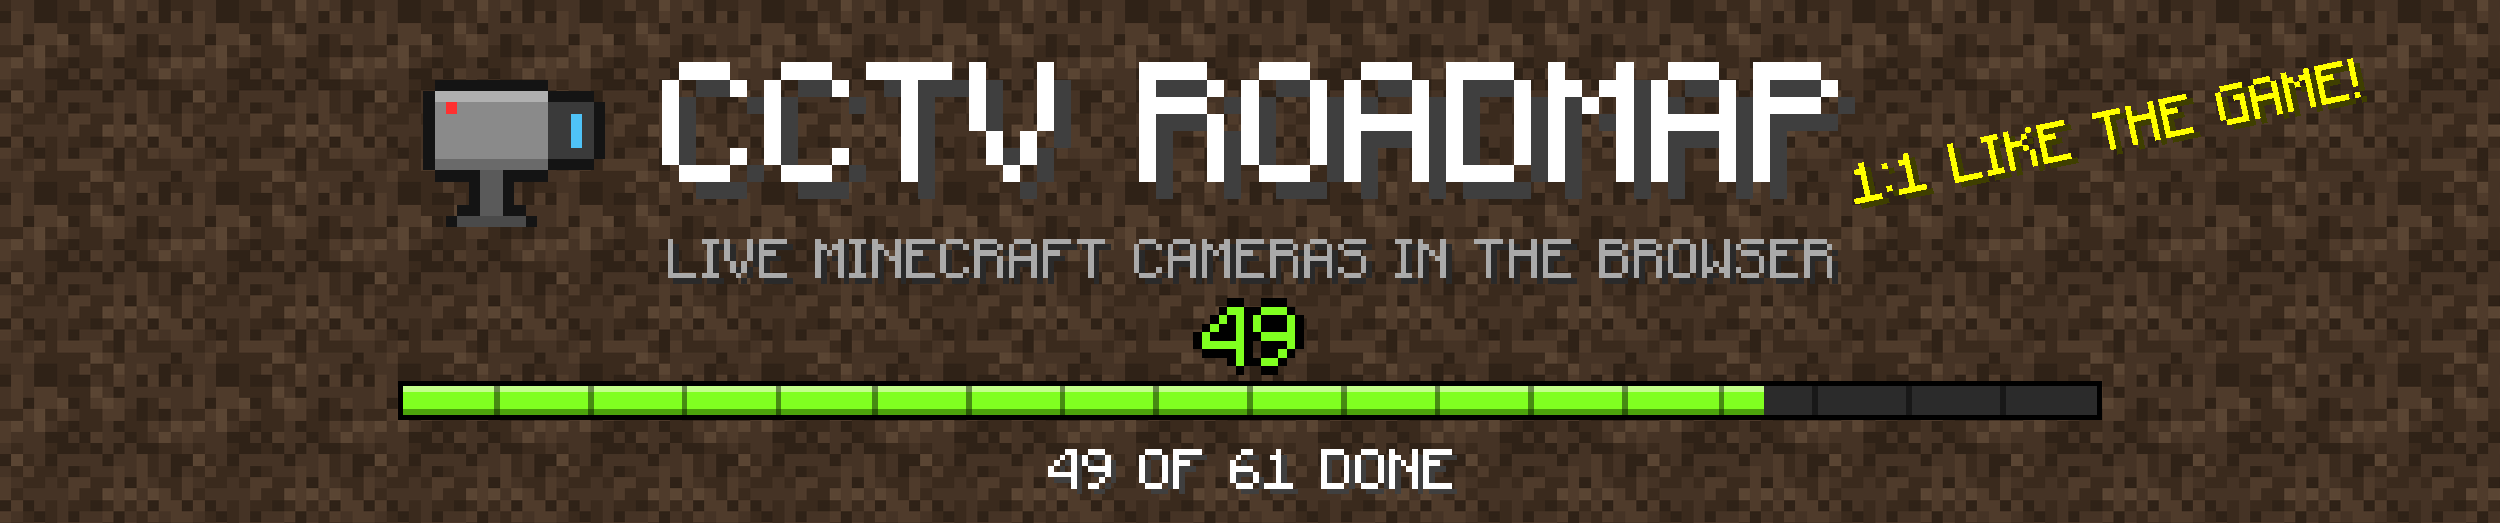
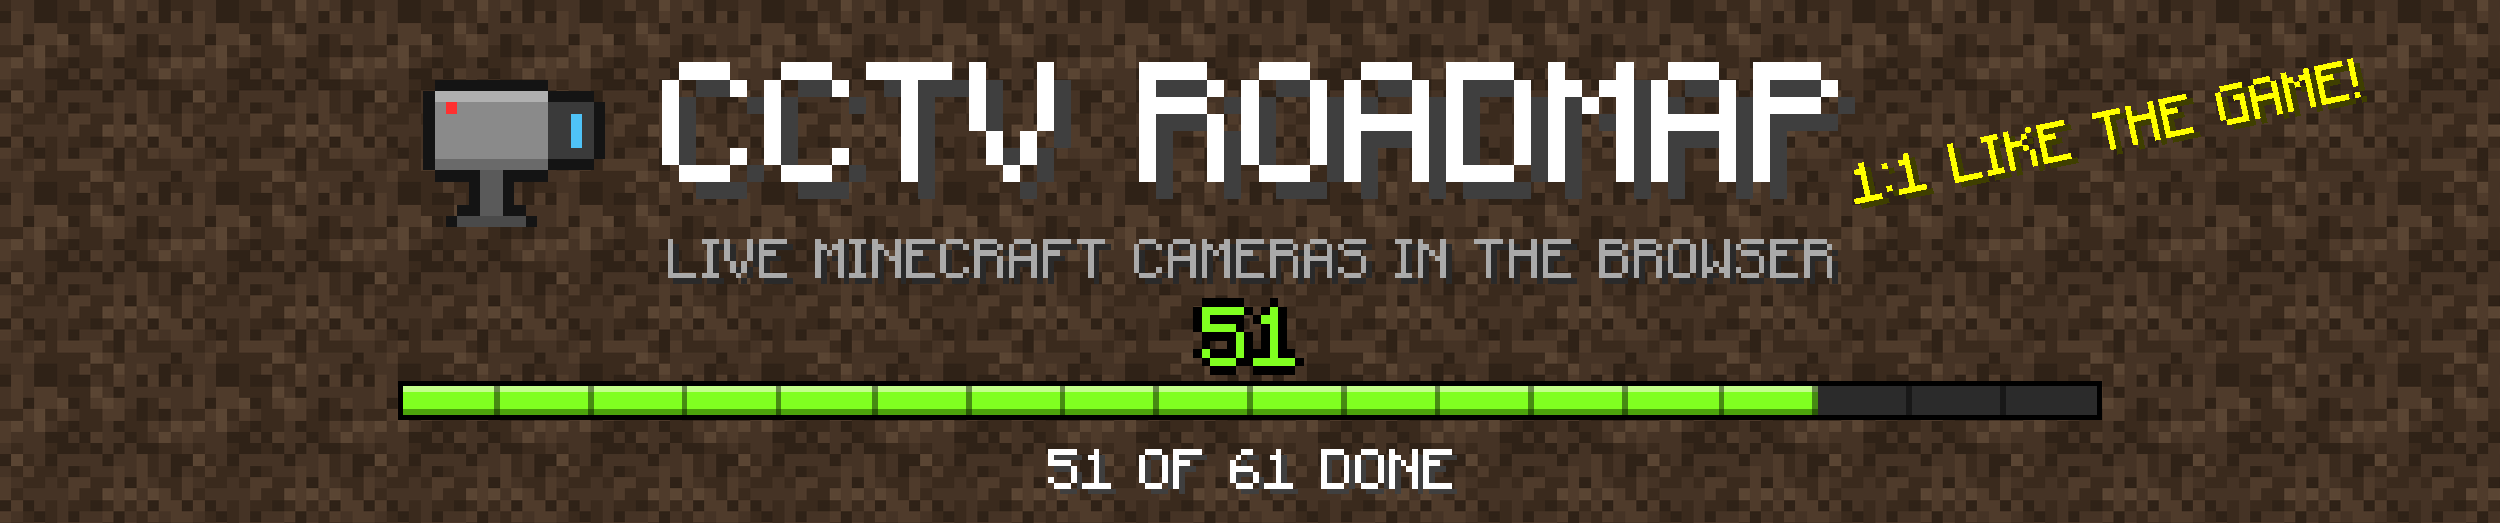
<svg xmlns="http://www.w3.org/2000/svg" width="880" height="184" viewBox="0 0 880 184" shape-rendering="crispEdges" role="img">
  <defs>
    <pattern id="dirt" width="64" height="64" patternUnits="userSpaceOnUse">
      <path fill="#3a2a1d" d="M0 0h4v4h-4zM20 0h8v4h-8zM32 0h8v4h-8zM60 0h4v4h-4zM20 4h4v4h-4zM36 4h4v4h-4zM20 8h12v4h-12zM28 12h4v4h-4zM52 12h4v4h-4zM0 16h8v4h-8zM16 16h4v4h-4zM28 16h8v4h-8zM44 16h4v4h-4zM52 16h4v4h-4zM20 20h4v4h-4zM28 20h8v4h-8zM44 20h8v4h-8zM48 24h4v4h-4zM4 28h4v4h-4zM16 28h4v4h-4zM28 28h4v4h-4zM56 28h8v4h-8zM8 32h4v4h-4zM52 32h4v4h-4zM4 36h4v4h-4zM12 36h8v4h-8zM28 36h4v4h-4zM52 36h4v4h-4zM8 40h8v4h-8zM20 40h4v4h-4zM32 40h8v4h-8zM56 40h8v4h-8zM4 44h4v4h-4zM28 44h8v4h-8zM60 44h4v4h-4zM16 48h4v4h-4zM24 48h8v4h-8zM36 48h4v4h-4zM44 48h4v4h-4zM8 52h4v4h-4zM16 52h4v4h-4zM48 52h4v4h-4zM4 56h4v4h-4zM16 56h4v4h-4zM36 56h4v4h-4zM48 56h12v4h-12zM12 60h20v4h-20zM40 60h4v4h-4z" />
      <path fill="#453325" d="M4 0h8v4h-8zM44 0h4v4h-4zM52 0h4v4h-4zM8 4h4v4h-4zM32 4h4v4h-4zM44 4h4v4h-4zM0 8h4v4h-4zM8 8h4v4h-4zM36 8h4v4h-4zM44 8h20v4h-20zM0 12h4v4h-4zM44 12h4v4h-4zM60 12h4v4h-4zM24 16h4v4h-4zM60 16h4v4h-4zM8 20h4v4h-4zM16 20h4v4h-4zM36 20h4v4h-4zM56 20h4v4h-4zM4 24h12v4h-12zM24 24h4v4h-4zM36 24h8v4h-8zM52 24h4v4h-4zM60 24h4v4h-4zM0 28h4v4h-4zM8 28h8v4h-8zM36 28h4v4h-4zM44 28h4v4h-4zM12 32h4v4h-4zM20 32h16v4h-16zM40 32h8v4h-8zM56 32h4v4h-4zM0 36h4v4h-4zM20 36h4v4h-4zM32 36h8v4h-8zM44 36h4v4h-4zM56 36h4v4h-4zM4 40h4v4h-4zM16 40h4v4h-4zM52 40h4v4h-4zM8 44h16v4h-16zM48 44h4v4h-4zM12 48h4v4h-4zM20 48h4v4h-4zM4 52h4v4h-4zM20 52h4v4h-4zM28 52h8v4h-8zM44 52h4v4h-4zM56 52h4v4h-4zM0 56h4v4h-4zM8 56h4v4h-4zM60 56h4v4h-4zM0 60h8v4h-8zM44 60h16v4h-16z" />
      <path fill="#2f2217" d="M12 0h8v4h-8zM56 0h4v4h-4zM0 4h4v4h-4zM12 4h8v4h-8zM24 4h8v4h-8zM48 4h4v4h-4zM56 4h4v4h-4zM40 8h4v4h-4zM8 12h4v4h-4zM24 12h4v4h-4zM48 12h4v4h-4zM48 16h4v4h-4zM56 16h4v4h-4zM24 20h4v4h-4zM40 20h4v4h-4zM16 24h8v4h-8zM28 24h4v4h-4zM44 24h4v4h-4zM20 28h8v4h-8zM32 28h4v4h-4zM40 28h4v4h-4zM48 28h8v4h-8zM0 32h4v4h-4zM16 32h4v4h-4zM36 32h4v4h-4zM60 32h4v4h-4zM24 36h4v4h-4zM60 36h4v4h-4zM44 40h4v4h-4zM0 48h4v4h-4zM8 48h4v4h-4zM32 48h4v4h-4zM52 48h4v4h-4zM12 52h4v4h-4zM24 52h4v4h-4zM40 52h4v4h-4zM40 56h4v4h-4zM60 60h4v4h-4z" />
      <path fill="#4f3b2b" d="M28 0h4v4h-4zM48 0h4v4h-4zM4 4h4v4h-4zM40 4h4v4h-4zM52 4h4v4h-4zM60 4h4v4h-4zM4 8h4v4h-4zM12 8h8v4h-8zM4 12h4v4h-4zM12 12h8v4h-8zM32 12h4v4h-4zM40 12h4v4h-4zM56 12h4v4h-4zM8 16h4v4h-4zM20 16h4v4h-4zM36 16h8v4h-8zM0 20h4v4h-4zM52 20h4v4h-4zM0 24h4v4h-4zM32 24h4v4h-4zM48 32h4v4h-4zM8 36h4v4h-4zM40 36h4v4h-4zM48 36h4v4h-4zM0 40h4v4h-4zM24 40h8v4h-8zM40 40h4v4h-4zM48 40h4v4h-4zM0 44h4v4h-4zM24 44h4v4h-4zM40 44h4v4h-4zM56 44h4v4h-4zM4 48h4v4h-4zM40 48h4v4h-4zM48 48h4v4h-4zM56 48h8v4h-8zM0 52h4v4h-4zM36 52h4v4h-4zM52 52h4v4h-4zM60 52h4v4h-4zM12 56h4v4h-4zM20 56h16v4h-16zM44 56h4v4h-4zM8 60h4v4h-4zM36 60h4v4h-4z" />
      <path fill="#5a4533" d="M40 0h4v4h-4zM32 8h4v4h-4zM20 12h4v4h-4zM36 12h4v4h-4zM12 16h4v4h-4zM4 20h4v4h-4zM12 20h4v4h-4zM60 20h4v4h-4zM56 24h4v4h-4zM4 32h4v4h-4zM36 44h4v4h-4zM44 44h4v4h-4zM52 44h4v4h-4zM32 60h4v4h-4z" />
    </pattern>
  </defs>
  <rect x="0" y="0" width="880" height="184" fill="url(#dirt)" />
  <path fill="#3f3f3f" d="M245 28h18v6h-18zM239 34h6v6h-6zM263 34h6v6h-6zM239 40h6v6h-6zM239 46h6v6h-6zM239 52h6v6h-6zM239 58h6v6h-6zM263 58h6v6h-6zM245 64h18v6h-18zM281 28h18v6h-18zM275 34h6v6h-6zM299 34h6v6h-6zM275 40h6v6h-6zM275 46h6v6h-6zM275 52h6v6h-6zM275 58h6v6h-6zM299 58h6v6h-6zM281 64h18v6h-18zM311 28h30v6h-30zM323 34h6v6h-6zM323 40h6v6h-6zM323 46h6v6h-6zM323 52h6v6h-6zM323 58h6v6h-6zM323 64h6v6h-6zM347 28h6v6h-6zM371 28h6v6h-6zM347 34h6v6h-6zM371 34h6v6h-6zM347 40h6v6h-6zM371 40h6v6h-6zM347 46h6v6h-6zM371 46h6v6h-6zM353 52h6v6h-6zM365 52h6v6h-6zM353 58h6v6h-6zM365 58h6v6h-6zM359 64h6v6h-6zM407 28h24v6h-24zM407 34h6v6h-6zM431 34h6v6h-6zM407 40h24v6h-24zM407 46h6v6h-6zM431 46h6v6h-6zM407 52h6v6h-6zM431 52h6v6h-6zM407 58h6v6h-6zM431 58h6v6h-6zM407 64h6v6h-6zM431 64h6v6h-6zM449 28h18v6h-18zM443 34h6v6h-6zM467 34h6v6h-6zM443 40h6v6h-6zM467 40h6v6h-6zM443 46h6v6h-6zM467 46h6v6h-6zM443 52h6v6h-6zM467 52h6v6h-6zM443 58h6v6h-6zM467 58h6v6h-6zM449 64h18v6h-18zM485 28h18v6h-18zM479 34h6v6h-6zM503 34h6v6h-6zM479 40h6v6h-6zM503 40h6v6h-6zM479 46h30v6h-30zM479 52h6v6h-6zM503 52h6v6h-6zM479 58h6v6h-6zM503 58h6v6h-6zM479 64h6v6h-6zM503 64h6v6h-6zM515 28h24v6h-24zM515 34h6v6h-6zM539 34h6v6h-6zM515 40h6v6h-6zM539 40h6v6h-6zM515 46h6v6h-6zM539 46h6v6h-6zM515 52h6v6h-6zM539 52h6v6h-6zM515 58h6v6h-6zM539 58h6v6h-6zM515 64h24v6h-24zM551 28h6v6h-6zM575 28h6v6h-6zM551 34h12v6h-12zM569 34h12v6h-12zM551 40h6v6h-6zM563 40h6v6h-6zM575 40h6v6h-6zM551 46h6v6h-6zM575 46h6v6h-6zM551 52h6v6h-6zM575 52h6v6h-6zM551 58h6v6h-6zM575 58h6v6h-6zM551 64h6v6h-6zM575 64h6v6h-6zM593 28h18v6h-18zM587 34h6v6h-6zM611 34h6v6h-6zM587 40h6v6h-6zM611 40h6v6h-6zM587 46h30v6h-30zM587 52h6v6h-6zM611 52h6v6h-6zM587 58h6v6h-6zM611 58h6v6h-6zM587 64h6v6h-6zM611 64h6v6h-6zM623 28h24v6h-24zM623 34h6v6h-6zM647 34h6v6h-6zM623 40h24v6h-24zM623 46h6v6h-6zM623 52h6v6h-6zM623 58h6v6h-6zM623 64h6v6h-6z" />
  <path fill="#ffffff" d="M239 22h18v6h-18zM233 28h6v6h-6zM257 28h6v6h-6zM233 34h6v6h-6zM233 40h6v6h-6zM233 46h6v6h-6zM233 52h6v6h-6zM257 52h6v6h-6zM239 58h18v6h-18zM275 22h18v6h-18zM269 28h6v6h-6zM293 28h6v6h-6zM269 34h6v6h-6zM269 40h6v6h-6zM269 46h6v6h-6zM269 52h6v6h-6zM293 52h6v6h-6zM275 58h18v6h-18zM305 22h30v6h-30zM317 28h6v6h-6zM317 34h6v6h-6zM317 40h6v6h-6zM317 46h6v6h-6zM317 52h6v6h-6zM317 58h6v6h-6zM341 22h6v6h-6zM365 22h6v6h-6zM341 28h6v6h-6zM365 28h6v6h-6zM341 34h6v6h-6zM365 34h6v6h-6zM341 40h6v6h-6zM365 40h6v6h-6zM347 46h6v6h-6zM359 46h6v6h-6zM347 52h6v6h-6zM359 52h6v6h-6zM353 58h6v6h-6zM401 22h24v6h-24zM401 28h6v6h-6zM425 28h6v6h-6zM401 34h24v6h-24zM401 40h6v6h-6zM425 40h6v6h-6zM401 46h6v6h-6zM425 46h6v6h-6zM401 52h6v6h-6zM425 52h6v6h-6zM401 58h6v6h-6zM425 58h6v6h-6zM443 22h18v6h-18zM437 28h6v6h-6zM461 28h6v6h-6zM437 34h6v6h-6zM461 34h6v6h-6zM437 40h6v6h-6zM461 40h6v6h-6zM437 46h6v6h-6zM461 46h6v6h-6zM437 52h6v6h-6zM461 52h6v6h-6zM443 58h18v6h-18zM479 22h18v6h-18zM473 28h6v6h-6zM497 28h6v6h-6zM473 34h6v6h-6zM497 34h6v6h-6zM473 40h30v6h-30zM473 46h6v6h-6zM497 46h6v6h-6zM473 52h6v6h-6zM497 52h6v6h-6zM473 58h6v6h-6zM497 58h6v6h-6zM509 22h24v6h-24zM509 28h6v6h-6zM533 28h6v6h-6zM509 34h6v6h-6zM533 34h6v6h-6zM509 40h6v6h-6zM533 40h6v6h-6zM509 46h6v6h-6zM533 46h6v6h-6zM509 52h6v6h-6zM533 52h6v6h-6zM509 58h24v6h-24zM545 22h6v6h-6zM569 22h6v6h-6zM545 28h12v6h-12zM563 28h12v6h-12zM545 34h6v6h-6zM557 34h6v6h-6zM569 34h6v6h-6zM545 40h6v6h-6zM569 40h6v6h-6zM545 46h6v6h-6zM569 46h6v6h-6zM545 52h6v6h-6zM569 52h6v6h-6zM545 58h6v6h-6zM569 58h6v6h-6zM587 22h18v6h-18zM581 28h6v6h-6zM605 28h6v6h-6zM581 34h6v6h-6zM605 34h6v6h-6zM581 40h30v6h-30zM581 46h6v6h-6zM605 46h6v6h-6zM581 52h6v6h-6zM605 52h6v6h-6zM581 58h6v6h-6zM605 58h6v6h-6zM617 22h24v6h-24zM617 28h6v6h-6zM641 28h6v6h-6zM617 34h24v6h-24zM617 40h6v6h-6zM617 46h6v6h-6zM617 52h6v6h-6zM617 58h6v6h-6z" />
  <path fill="#141414" d="M153 28h40v4h-40zM149 32h4v4h-4zM193 32h16v4h-16zM149 36h4v4h-4zM209 36h4v4h-4zM149 40h4v4h-4zM209 40h4v4h-4zM149 44h4v4h-4zM209 44h4v4h-4zM149 48h4v4h-4zM209 48h4v4h-4zM149 52h4v4h-4zM209 52h4v4h-4zM149 56h4v4h-4zM193 56h16v4h-16zM153 60h16v4h-16zM177 60h16v4h-16zM165 64h4v4h-4zM177 64h4v4h-4zM165 68h4v4h-4zM177 68h4v4h-4zM161 72h8v4h-8zM177 72h8v4h-8zM157 76h4v4h-4zM185 76h4v4h-4z" />
  <path fill="#b0b0b0" d="M153 32h40v4h-40z" />
  <path fill="#8a8a8a" d="M153 36h4v4h-4zM161 36h32v4h-32zM153 40h40v4h-40zM153 44h40v4h-40zM153 48h40v4h-40zM153 52h40v4h-40z" />
  <path fill="#ff3030" d="M157 36h4v4h-4z" />
  <path fill="#3a3a3a" d="M193 36h16v4h-16zM193 40h8v4h-8zM205 40h4v4h-4zM193 44h8v4h-8zM205 44h4v4h-4zM193 48h8v4h-8zM205 48h4v4h-4zM193 52h16v4h-16z" />
  <path fill="#4fc3f7" d="M201 40h4v4h-4zM201 44h4v4h-4zM201 48h4v4h-4z" />
  <path fill="#6a6a6a" d="M153 56h40v4h-40z" />
  <path fill="#5a5a5a" d="M169 60h8v4h-8zM169 64h8v4h-8zM169 68h8v4h-8zM169 72h8v4h-8z" />
  <path fill="#4a4a4a" d="M161 76h24v4h-24z" />
  <g transform="translate(653 72) rotate(-12)">
    <path fill="#3f3f00" d="M6 -12h2v2h-2zM4 -10h4v2h-4zM6 -8h2v2h-2zM6 -6h2v2h-2zM6 -4h2v2h-2zM6 -2h2v2h-2zM2 0h10v2h-10zM14 -10h2v2h-2zM14 -2h2v2h-2zM22 -12h2v2h-2zM20 -10h4v2h-4zM22 -8h2v2h-2zM22 -6h2v2h-2zM22 -4h2v2h-2zM22 -2h2v2h-2zM18 0h10v2h-10zM38 -12h2v2h-2zM38 -10h2v2h-2zM38 -8h2v2h-2zM38 -6h2v2h-2zM38 -4h2v2h-2zM38 -2h2v2h-2zM38 0h10v2h-10zM50 -12h6v2h-6zM52 -10h2v2h-2zM52 -8h2v2h-2zM52 -6h2v2h-2zM52 -4h2v2h-2zM52 -2h2v2h-2zM50 0h6v2h-6zM58 -12h2v2h-2zM66 -12h2v2h-2zM58 -10h2v2h-2zM64 -10h2v2h-2zM58 -8h6v2h-6zM58 -6h2v2h-2zM64 -6h2v2h-2zM58 -4h2v2h-2zM66 -4h2v2h-2zM58 -2h2v2h-2zM66 -2h2v2h-2zM58 0h2v2h-2zM66 0h2v2h-2zM70 -12h10v2h-10zM70 -10h2v2h-2zM70 -8h6v2h-6zM70 -6h2v2h-2zM70 -4h2v2h-2zM70 -2h2v2h-2zM70 0h10v2h-10zM90 -12h10v2h-10zM94 -10h2v2h-2zM94 -8h2v2h-2zM94 -6h2v2h-2zM94 -4h2v2h-2zM94 -2h2v2h-2zM94 0h2v2h-2zM102 -12h2v2h-2zM110 -12h2v2h-2zM102 -10h2v2h-2zM110 -10h2v2h-2zM102 -8h10v2h-10zM102 -6h2v2h-2zM110 -6h2v2h-2zM102 -4h2v2h-2zM110 -4h2v2h-2zM102 -2h2v2h-2zM110 -2h2v2h-2zM102 0h2v2h-2zM110 0h2v2h-2zM114 -12h10v2h-10zM114 -10h2v2h-2zM114 -8h6v2h-6zM114 -6h2v2h-2zM114 -4h2v2h-2zM114 -2h2v2h-2zM114 0h10v2h-10zM136 -12h8v2h-8zM134 -10h2v2h-2zM134 -8h2v2h-2zM140 -8h4v2h-4zM134 -6h2v2h-2zM142 -6h2v2h-2zM134 -4h2v2h-2zM142 -4h2v2h-2zM134 -2h2v2h-2zM142 -2h2v2h-2zM136 0h8v2h-8zM148 -12h6v2h-6zM146 -10h2v2h-2zM154 -10h2v2h-2zM146 -8h2v2h-2zM154 -8h2v2h-2zM146 -6h10v2h-10zM146 -4h2v2h-2zM154 -4h2v2h-2zM146 -2h2v2h-2zM154 -2h2v2h-2zM146 0h2v2h-2zM154 0h2v2h-2zM158 -12h2v2h-2zM166 -12h2v2h-2zM158 -10h4v2h-4zM164 -10h4v2h-4zM158 -8h2v2h-2zM162 -8h2v2h-2zM166 -8h2v2h-2zM158 -6h2v2h-2zM166 -6h2v2h-2zM158 -4h2v2h-2zM166 -4h2v2h-2zM158 -2h2v2h-2zM166 -2h2v2h-2zM158 0h2v2h-2zM166 0h2v2h-2zM170 -12h10v2h-10zM170 -10h2v2h-2zM170 -8h6v2h-6zM170 -6h2v2h-2zM170 -4h2v2h-2zM170 -2h2v2h-2zM170 0h10v2h-10zM182 -12h2v2h-2zM182 -10h2v2h-2zM182 -8h2v2h-2zM182 -6h2v2h-2zM182 -4h2v2h-2zM182 0h2v2h-2z" />
    <path fill="#ffff00" d="M4 -14h2v2h-2zM2 -12h4v2h-4zM4 -10h2v2h-2zM4 -8h2v2h-2zM4 -6h2v2h-2zM4 -4h2v2h-2zM0 -2h10v2h-10zM12 -12h2v2h-2zM12 -4h2v2h-2zM20 -14h2v2h-2zM18 -12h4v2h-4zM20 -10h2v2h-2zM20 -8h2v2h-2zM20 -6h2v2h-2zM20 -4h2v2h-2zM16 -2h10v2h-10zM36 -14h2v2h-2zM36 -12h2v2h-2zM36 -10h2v2h-2zM36 -8h2v2h-2zM36 -6h2v2h-2zM36 -4h2v2h-2zM36 -2h10v2h-10zM48 -14h6v2h-6zM50 -12h2v2h-2zM50 -10h2v2h-2zM50 -8h2v2h-2zM50 -6h2v2h-2zM50 -4h2v2h-2zM48 -2h6v2h-6zM56 -14h2v2h-2zM64 -14h2v2h-2zM56 -12h2v2h-2zM62 -12h2v2h-2zM56 -10h6v2h-6zM56 -8h2v2h-2zM62 -8h2v2h-2zM56 -6h2v2h-2zM64 -6h2v2h-2zM56 -4h2v2h-2zM64 -4h2v2h-2zM56 -2h2v2h-2zM64 -2h2v2h-2zM68 -14h10v2h-10zM68 -12h2v2h-2zM68 -10h6v2h-6zM68 -8h2v2h-2zM68 -6h2v2h-2zM68 -4h2v2h-2zM68 -2h10v2h-10zM88 -14h10v2h-10zM92 -12h2v2h-2zM92 -10h2v2h-2zM92 -8h2v2h-2zM92 -6h2v2h-2zM92 -4h2v2h-2zM92 -2h2v2h-2zM100 -14h2v2h-2zM108 -14h2v2h-2zM100 -12h2v2h-2zM108 -12h2v2h-2zM100 -10h10v2h-10zM100 -8h2v2h-2zM108 -8h2v2h-2zM100 -6h2v2h-2zM108 -6h2v2h-2zM100 -4h2v2h-2zM108 -4h2v2h-2zM100 -2h2v2h-2zM108 -2h2v2h-2zM112 -14h10v2h-10zM112 -12h2v2h-2zM112 -10h6v2h-6zM112 -8h2v2h-2zM112 -6h2v2h-2zM112 -4h2v2h-2zM112 -2h10v2h-10zM134 -14h8v2h-8zM132 -12h2v2h-2zM132 -10h2v2h-2zM138 -10h4v2h-4zM132 -8h2v2h-2zM140 -8h2v2h-2zM132 -6h2v2h-2zM140 -6h2v2h-2zM132 -4h2v2h-2zM140 -4h2v2h-2zM134 -2h8v2h-8zM146 -14h6v2h-6zM144 -12h2v2h-2zM152 -12h2v2h-2zM144 -10h2v2h-2zM152 -10h2v2h-2zM144 -8h10v2h-10zM144 -6h2v2h-2zM152 -6h2v2h-2zM144 -4h2v2h-2zM152 -4h2v2h-2zM144 -2h2v2h-2zM152 -2h2v2h-2zM156 -14h2v2h-2zM164 -14h2v2h-2zM156 -12h4v2h-4zM162 -12h4v2h-4zM156 -10h2v2h-2zM160 -10h2v2h-2zM164 -10h2v2h-2zM156 -8h2v2h-2zM164 -8h2v2h-2zM156 -6h2v2h-2zM164 -6h2v2h-2zM156 -4h2v2h-2zM164 -4h2v2h-2zM156 -2h2v2h-2zM164 -2h2v2h-2zM168 -14h10v2h-10zM168 -12h2v2h-2zM168 -10h6v2h-6zM168 -8h2v2h-2zM168 -6h2v2h-2zM168 -4h2v2h-2zM168 -2h10v2h-10zM180 -14h2v2h-2zM180 -12h2v2h-2zM180 -10h2v2h-2zM180 -8h2v2h-2zM180 -6h2v2h-2zM180 -2h2v2h-2z" />
  </g>
  <path fill="#2a2a2a" d="M237 86h2v2h-2zM237 88h2v2h-2zM237 90h2v2h-2zM237 92h2v2h-2zM237 94h2v2h-2zM237 96h2v2h-2zM237 98h10v2h-10zM249 86h6v2h-6zM251 88h2v2h-2zM251 90h2v2h-2zM251 92h2v2h-2zM251 94h2v2h-2zM251 96h2v2h-2zM249 98h6v2h-6zM257 86h2v2h-2zM265 86h2v2h-2zM257 88h2v2h-2zM265 88h2v2h-2zM257 90h2v2h-2zM265 90h2v2h-2zM257 92h2v2h-2zM265 92h2v2h-2zM259 94h2v2h-2zM263 94h2v2h-2zM259 96h2v2h-2zM263 96h2v2h-2zM261 98h2v2h-2zM269 86h10v2h-10zM269 88h2v2h-2zM269 90h6v2h-6zM269 92h2v2h-2zM269 94h2v2h-2zM269 96h2v2h-2zM269 98h10v2h-10zM289 86h2v2h-2zM297 86h2v2h-2zM289 88h4v2h-4zM295 88h4v2h-4zM289 90h2v2h-2zM293 90h2v2h-2zM297 90h2v2h-2zM289 92h2v2h-2zM297 92h2v2h-2zM289 94h2v2h-2zM297 94h2v2h-2zM289 96h2v2h-2zM297 96h2v2h-2zM289 98h2v2h-2zM297 98h2v2h-2zM301 86h6v2h-6zM303 88h2v2h-2zM303 90h2v2h-2zM303 92h2v2h-2zM303 94h2v2h-2zM303 96h2v2h-2zM301 98h6v2h-6zM309 86h2v2h-2zM317 86h2v2h-2zM309 88h4v2h-4zM317 88h2v2h-2zM309 90h2v2h-2zM313 90h2v2h-2zM317 90h2v2h-2zM309 92h2v2h-2zM315 92h4v2h-4zM309 94h2v2h-2zM317 94h2v2h-2zM309 96h2v2h-2zM317 96h2v2h-2zM309 98h2v2h-2zM317 98h2v2h-2zM321 86h10v2h-10zM321 88h2v2h-2zM321 90h6v2h-6zM321 92h2v2h-2zM321 94h2v2h-2zM321 96h2v2h-2zM321 98h10v2h-10zM335 86h6v2h-6zM333 88h2v2h-2zM341 88h2v2h-2zM333 90h2v2h-2zM333 92h2v2h-2zM333 94h2v2h-2zM333 96h2v2h-2zM341 96h2v2h-2zM335 98h6v2h-6zM345 86h8v2h-8zM345 88h2v2h-2zM353 88h2v2h-2zM345 90h8v2h-8zM345 92h2v2h-2zM353 92h2v2h-2zM345 94h2v2h-2zM353 94h2v2h-2zM345 96h2v2h-2zM353 96h2v2h-2zM345 98h2v2h-2zM353 98h2v2h-2zM359 86h6v2h-6zM357 88h2v2h-2zM365 88h2v2h-2zM357 90h2v2h-2zM365 90h2v2h-2zM357 92h10v2h-10zM357 94h2v2h-2zM365 94h2v2h-2zM357 96h2v2h-2zM365 96h2v2h-2zM357 98h2v2h-2zM365 98h2v2h-2zM369 86h10v2h-10zM369 88h2v2h-2zM369 90h6v2h-6zM369 92h2v2h-2zM369 94h2v2h-2zM369 96h2v2h-2zM369 98h2v2h-2zM381 86h10v2h-10zM385 88h2v2h-2zM385 90h2v2h-2zM385 92h2v2h-2zM385 94h2v2h-2zM385 96h2v2h-2zM385 98h2v2h-2zM403 86h6v2h-6zM401 88h2v2h-2zM409 88h2v2h-2zM401 90h2v2h-2zM401 92h2v2h-2zM401 94h2v2h-2zM401 96h2v2h-2zM409 96h2v2h-2zM403 98h6v2h-6zM415 86h6v2h-6zM413 88h2v2h-2zM421 88h2v2h-2zM413 90h2v2h-2zM421 90h2v2h-2zM413 92h10v2h-10zM413 94h2v2h-2zM421 94h2v2h-2zM413 96h2v2h-2zM421 96h2v2h-2zM413 98h2v2h-2zM421 98h2v2h-2zM425 86h2v2h-2zM433 86h2v2h-2zM425 88h4v2h-4zM431 88h4v2h-4zM425 90h2v2h-2zM429 90h2v2h-2zM433 90h2v2h-2zM425 92h2v2h-2zM433 92h2v2h-2zM425 94h2v2h-2zM433 94h2v2h-2zM425 96h2v2h-2zM433 96h2v2h-2zM425 98h2v2h-2zM433 98h2v2h-2zM437 86h10v2h-10zM437 88h2v2h-2zM437 90h6v2h-6zM437 92h2v2h-2zM437 94h2v2h-2zM437 96h2v2h-2zM437 98h10v2h-10zM449 86h8v2h-8zM449 88h2v2h-2zM457 88h2v2h-2zM449 90h8v2h-8zM449 92h2v2h-2zM457 92h2v2h-2zM449 94h2v2h-2zM457 94h2v2h-2zM449 96h2v2h-2zM457 96h2v2h-2zM449 98h2v2h-2zM457 98h2v2h-2zM463 86h6v2h-6zM461 88h2v2h-2zM469 88h2v2h-2zM461 90h2v2h-2zM469 90h2v2h-2zM461 92h10v2h-10zM461 94h2v2h-2zM469 94h2v2h-2zM461 96h2v2h-2zM469 96h2v2h-2zM461 98h2v2h-2zM469 98h2v2h-2zM475 86h8v2h-8zM473 88h2v2h-2zM475 90h6v2h-6zM481 92h2v2h-2zM481 94h2v2h-2zM473 96h2v2h-2zM481 96h2v2h-2zM475 98h6v2h-6zM493 86h6v2h-6zM495 88h2v2h-2zM495 90h2v2h-2zM495 92h2v2h-2zM495 94h2v2h-2zM495 96h2v2h-2zM493 98h6v2h-6zM501 86h2v2h-2zM509 86h2v2h-2zM501 88h4v2h-4zM509 88h2v2h-2zM501 90h2v2h-2zM505 90h2v2h-2zM509 90h2v2h-2zM501 92h2v2h-2zM507 92h4v2h-4zM501 94h2v2h-2zM509 94h2v2h-2zM501 96h2v2h-2zM509 96h2v2h-2zM501 98h2v2h-2zM509 98h2v2h-2zM521 86h10v2h-10zM525 88h2v2h-2zM525 90h2v2h-2zM525 92h2v2h-2zM525 94h2v2h-2zM525 96h2v2h-2zM525 98h2v2h-2zM533 86h2v2h-2zM541 86h2v2h-2zM533 88h2v2h-2zM541 88h2v2h-2zM533 90h10v2h-10zM533 92h2v2h-2zM541 92h2v2h-2zM533 94h2v2h-2zM541 94h2v2h-2zM533 96h2v2h-2zM541 96h2v2h-2zM533 98h2v2h-2zM541 98h2v2h-2zM545 86h10v2h-10zM545 88h2v2h-2zM545 90h6v2h-6zM545 92h2v2h-2zM545 94h2v2h-2zM545 96h2v2h-2zM545 98h10v2h-10zM565 86h8v2h-8zM565 88h2v2h-2zM573 88h2v2h-2zM565 90h8v2h-8zM565 92h2v2h-2zM573 92h2v2h-2zM565 94h2v2h-2zM573 94h2v2h-2zM565 96h2v2h-2zM573 96h2v2h-2zM565 98h8v2h-8zM577 86h8v2h-8zM577 88h2v2h-2zM585 88h2v2h-2zM577 90h8v2h-8zM577 92h2v2h-2zM585 92h2v2h-2zM577 94h2v2h-2zM585 94h2v2h-2zM577 96h2v2h-2zM585 96h2v2h-2zM577 98h2v2h-2zM585 98h2v2h-2zM591 86h6v2h-6zM589 88h2v2h-2zM597 88h2v2h-2zM589 90h2v2h-2zM597 90h2v2h-2zM589 92h2v2h-2zM597 92h2v2h-2zM589 94h2v2h-2zM597 94h2v2h-2zM589 96h2v2h-2zM597 96h2v2h-2zM591 98h6v2h-6zM601 86h2v2h-2zM609 86h2v2h-2zM601 88h2v2h-2zM609 88h2v2h-2zM601 90h2v2h-2zM609 90h2v2h-2zM601 92h2v2h-2zM609 92h2v2h-2zM601 94h2v2h-2zM605 94h2v2h-2zM609 94h2v2h-2zM601 96h4v2h-4zM607 96h4v2h-4zM601 98h2v2h-2zM609 98h2v2h-2zM615 86h8v2h-8zM613 88h2v2h-2zM615 90h6v2h-6zM621 92h2v2h-2zM621 94h2v2h-2zM613 96h2v2h-2zM621 96h2v2h-2zM615 98h6v2h-6zM625 86h10v2h-10zM625 88h2v2h-2zM625 90h6v2h-6zM625 92h2v2h-2zM625 94h2v2h-2zM625 96h2v2h-2zM625 98h10v2h-10zM637 86h8v2h-8zM637 88h2v2h-2zM645 88h2v2h-2zM637 90h8v2h-8zM637 92h2v2h-2zM645 92h2v2h-2zM637 94h2v2h-2zM645 94h2v2h-2zM637 96h2v2h-2zM645 96h2v2h-2zM637 98h2v2h-2zM645 98h2v2h-2z" />
  <path fill="#aaaaaa" d="M235 84h2v2h-2zM235 86h2v2h-2zM235 88h2v2h-2zM235 90h2v2h-2zM235 92h2v2h-2zM235 94h2v2h-2zM235 96h10v2h-10zM247 84h6v2h-6zM249 86h2v2h-2zM249 88h2v2h-2zM249 90h2v2h-2zM249 92h2v2h-2zM249 94h2v2h-2zM247 96h6v2h-6zM255 84h2v2h-2zM263 84h2v2h-2zM255 86h2v2h-2zM263 86h2v2h-2zM255 88h2v2h-2zM263 88h2v2h-2zM255 90h2v2h-2zM263 90h2v2h-2zM257 92h2v2h-2zM261 92h2v2h-2zM257 94h2v2h-2zM261 94h2v2h-2zM259 96h2v2h-2zM267 84h10v2h-10zM267 86h2v2h-2zM267 88h6v2h-6zM267 90h2v2h-2zM267 92h2v2h-2zM267 94h2v2h-2zM267 96h10v2h-10zM287 84h2v2h-2zM295 84h2v2h-2zM287 86h4v2h-4zM293 86h4v2h-4zM287 88h2v2h-2zM291 88h2v2h-2zM295 88h2v2h-2zM287 90h2v2h-2zM295 90h2v2h-2zM287 92h2v2h-2zM295 92h2v2h-2zM287 94h2v2h-2zM295 94h2v2h-2zM287 96h2v2h-2zM295 96h2v2h-2zM299 84h6v2h-6zM301 86h2v2h-2zM301 88h2v2h-2zM301 90h2v2h-2zM301 92h2v2h-2zM301 94h2v2h-2zM299 96h6v2h-6zM307 84h2v2h-2zM315 84h2v2h-2zM307 86h4v2h-4zM315 86h2v2h-2zM307 88h2v2h-2zM311 88h2v2h-2zM315 88h2v2h-2zM307 90h2v2h-2zM313 90h4v2h-4zM307 92h2v2h-2zM315 92h2v2h-2zM307 94h2v2h-2zM315 94h2v2h-2zM307 96h2v2h-2zM315 96h2v2h-2zM319 84h10v2h-10zM319 86h2v2h-2zM319 88h6v2h-6zM319 90h2v2h-2zM319 92h2v2h-2zM319 94h2v2h-2zM319 96h10v2h-10zM333 84h6v2h-6zM331 86h2v2h-2zM339 86h2v2h-2zM331 88h2v2h-2zM331 90h2v2h-2zM331 92h2v2h-2zM331 94h2v2h-2zM339 94h2v2h-2zM333 96h6v2h-6zM343 84h8v2h-8zM343 86h2v2h-2zM351 86h2v2h-2zM343 88h8v2h-8zM343 90h2v2h-2zM351 90h2v2h-2zM343 92h2v2h-2zM351 92h2v2h-2zM343 94h2v2h-2zM351 94h2v2h-2zM343 96h2v2h-2zM351 96h2v2h-2zM357 84h6v2h-6zM355 86h2v2h-2zM363 86h2v2h-2zM355 88h2v2h-2zM363 88h2v2h-2zM355 90h10v2h-10zM355 92h2v2h-2zM363 92h2v2h-2zM355 94h2v2h-2zM363 94h2v2h-2zM355 96h2v2h-2zM363 96h2v2h-2zM367 84h10v2h-10zM367 86h2v2h-2zM367 88h6v2h-6zM367 90h2v2h-2zM367 92h2v2h-2zM367 94h2v2h-2zM367 96h2v2h-2zM379 84h10v2h-10zM383 86h2v2h-2zM383 88h2v2h-2zM383 90h2v2h-2zM383 92h2v2h-2zM383 94h2v2h-2zM383 96h2v2h-2zM401 84h6v2h-6zM399 86h2v2h-2zM407 86h2v2h-2zM399 88h2v2h-2zM399 90h2v2h-2zM399 92h2v2h-2zM399 94h2v2h-2zM407 94h2v2h-2zM401 96h6v2h-6zM413 84h6v2h-6zM411 86h2v2h-2zM419 86h2v2h-2zM411 88h2v2h-2zM419 88h2v2h-2zM411 90h10v2h-10zM411 92h2v2h-2zM419 92h2v2h-2zM411 94h2v2h-2zM419 94h2v2h-2zM411 96h2v2h-2zM419 96h2v2h-2zM423 84h2v2h-2zM431 84h2v2h-2zM423 86h4v2h-4zM429 86h4v2h-4zM423 88h2v2h-2zM427 88h2v2h-2zM431 88h2v2h-2zM423 90h2v2h-2zM431 90h2v2h-2zM423 92h2v2h-2zM431 92h2v2h-2zM423 94h2v2h-2zM431 94h2v2h-2zM423 96h2v2h-2zM431 96h2v2h-2zM435 84h10v2h-10zM435 86h2v2h-2zM435 88h6v2h-6zM435 90h2v2h-2zM435 92h2v2h-2zM435 94h2v2h-2zM435 96h10v2h-10zM447 84h8v2h-8zM447 86h2v2h-2zM455 86h2v2h-2zM447 88h8v2h-8zM447 90h2v2h-2zM455 90h2v2h-2zM447 92h2v2h-2zM455 92h2v2h-2zM447 94h2v2h-2zM455 94h2v2h-2zM447 96h2v2h-2zM455 96h2v2h-2zM461 84h6v2h-6zM459 86h2v2h-2zM467 86h2v2h-2zM459 88h2v2h-2zM467 88h2v2h-2zM459 90h10v2h-10zM459 92h2v2h-2zM467 92h2v2h-2zM459 94h2v2h-2zM467 94h2v2h-2zM459 96h2v2h-2zM467 96h2v2h-2zM473 84h8v2h-8zM471 86h2v2h-2zM473 88h6v2h-6zM479 90h2v2h-2zM479 92h2v2h-2zM471 94h2v2h-2zM479 94h2v2h-2zM473 96h6v2h-6zM491 84h6v2h-6zM493 86h2v2h-2zM493 88h2v2h-2zM493 90h2v2h-2zM493 92h2v2h-2zM493 94h2v2h-2zM491 96h6v2h-6zM499 84h2v2h-2zM507 84h2v2h-2zM499 86h4v2h-4zM507 86h2v2h-2zM499 88h2v2h-2zM503 88h2v2h-2zM507 88h2v2h-2zM499 90h2v2h-2zM505 90h4v2h-4zM499 92h2v2h-2zM507 92h2v2h-2zM499 94h2v2h-2zM507 94h2v2h-2zM499 96h2v2h-2zM507 96h2v2h-2zM519 84h10v2h-10zM523 86h2v2h-2zM523 88h2v2h-2zM523 90h2v2h-2zM523 92h2v2h-2zM523 94h2v2h-2zM523 96h2v2h-2zM531 84h2v2h-2zM539 84h2v2h-2zM531 86h2v2h-2zM539 86h2v2h-2zM531 88h10v2h-10zM531 90h2v2h-2zM539 90h2v2h-2zM531 92h2v2h-2zM539 92h2v2h-2zM531 94h2v2h-2zM539 94h2v2h-2zM531 96h2v2h-2zM539 96h2v2h-2zM543 84h10v2h-10zM543 86h2v2h-2zM543 88h6v2h-6zM543 90h2v2h-2zM543 92h2v2h-2zM543 94h2v2h-2zM543 96h10v2h-10zM563 84h8v2h-8zM563 86h2v2h-2zM571 86h2v2h-2zM563 88h8v2h-8zM563 90h2v2h-2zM571 90h2v2h-2zM563 92h2v2h-2zM571 92h2v2h-2zM563 94h2v2h-2zM571 94h2v2h-2zM563 96h8v2h-8zM575 84h8v2h-8zM575 86h2v2h-2zM583 86h2v2h-2zM575 88h8v2h-8zM575 90h2v2h-2zM583 90h2v2h-2zM575 92h2v2h-2zM583 92h2v2h-2zM575 94h2v2h-2zM583 94h2v2h-2zM575 96h2v2h-2zM583 96h2v2h-2zM589 84h6v2h-6zM587 86h2v2h-2zM595 86h2v2h-2zM587 88h2v2h-2zM595 88h2v2h-2zM587 90h2v2h-2zM595 90h2v2h-2zM587 92h2v2h-2zM595 92h2v2h-2zM587 94h2v2h-2zM595 94h2v2h-2zM589 96h6v2h-6zM599 84h2v2h-2zM607 84h2v2h-2zM599 86h2v2h-2zM607 86h2v2h-2zM599 88h2v2h-2zM607 88h2v2h-2zM599 90h2v2h-2zM607 90h2v2h-2zM599 92h2v2h-2zM603 92h2v2h-2zM607 92h2v2h-2zM599 94h4v2h-4zM605 94h4v2h-4zM599 96h2v2h-2zM607 96h2v2h-2zM613 84h8v2h-8zM611 86h2v2h-2zM613 88h6v2h-6zM619 90h2v2h-2zM619 92h2v2h-2zM611 94h2v2h-2zM619 94h2v2h-2zM613 96h6v2h-6zM623 84h10v2h-10zM623 86h2v2h-2zM623 88h6v2h-6zM623 90h2v2h-2zM623 92h2v2h-2zM623 94h2v2h-2zM623 96h10v2h-10zM635 84h8v2h-8zM635 86h2v2h-2zM643 86h2v2h-2zM635 88h8v2h-8zM635 90h2v2h-2zM643 90h2v2h-2zM635 92h2v2h-2zM643 92h2v2h-2zM635 94h2v2h-2zM643 94h2v2h-2zM635 96h2v2h-2zM643 96h2v2h-2z" />
-   <path fill="#000000" d="M429 108h6v3h-6zM426 111h3v3h-3zM432 111h3v3h-3zM423 114h3v3h-3zM432 114h3v3h-3zM420 117h3v3h-3zM432 117h3v3h-3zM420 120h15v3h-15zM432 123h3v3h-3zM432 126h3v3h-3zM441 108h9v3h-9zM438 111h3v3h-3zM450 111h3v3h-3zM438 114h3v3h-3zM450 114h3v3h-3zM441 117h12v3h-12zM450 120h3v3h-3zM447 123h3v3h-3zM441 126h6v3h-6z" />
-   <path fill="#000000" d="M435 108h6v3h-6zM432 111h3v3h-3zM438 111h3v3h-3zM429 114h3v3h-3zM438 114h3v3h-3zM426 117h3v3h-3zM438 117h3v3h-3zM426 120h15v3h-15zM438 123h3v3h-3zM438 126h3v3h-3zM447 108h9v3h-9zM444 111h3v3h-3zM456 111h3v3h-3zM444 114h3v3h-3zM456 114h3v3h-3zM447 117h12v3h-12zM456 120h3v3h-3zM453 123h3v3h-3zM447 126h6v3h-6z" />
-   <path fill="#000000" d="M432 105h6v3h-6zM429 108h3v3h-3zM435 108h3v3h-3zM426 111h3v3h-3zM435 111h3v3h-3zM423 114h3v3h-3zM435 114h3v3h-3zM423 117h15v3h-15zM435 120h3v3h-3zM435 123h3v3h-3zM444 105h9v3h-9zM441 108h3v3h-3zM453 108h3v3h-3zM441 111h3v3h-3zM453 111h3v3h-3zM444 114h12v3h-12zM453 117h3v3h-3zM450 120h3v3h-3zM444 123h6v3h-6z" />
-   <path fill="#000000" d="M432 111h6v3h-6zM429 114h3v3h-3zM435 114h3v3h-3zM426 117h3v3h-3zM435 117h3v3h-3zM423 120h3v3h-3zM435 120h3v3h-3zM423 123h15v3h-15zM435 126h3v3h-3zM435 129h3v3h-3zM444 111h9v3h-9zM441 114h3v3h-3zM453 114h3v3h-3zM441 117h3v3h-3zM453 117h3v3h-3zM444 120h12v3h-12zM453 123h3v3h-3zM450 126h3v3h-3zM444 129h6v3h-6z" />
-   <path fill="#80ff20" d="M432 108h6v3h-6zM429 111h3v3h-3zM435 111h3v3h-3zM426 114h3v3h-3zM435 114h3v3h-3zM423 117h3v3h-3zM435 117h3v3h-3zM423 120h15v3h-15zM435 123h3v3h-3zM435 126h3v3h-3zM444 108h9v3h-9zM441 111h3v3h-3zM453 111h3v3h-3zM441 114h3v3h-3zM453 114h3v3h-3zM444 117h12v3h-12zM453 120h3v3h-3zM450 123h3v3h-3zM444 126h6v3h-6z" />
+   <path fill="#000000" d="M420 108h15v3h-15zM420 111h3v3h-3zM420 114h12v3h-12zM432 117h3v3h-3zM432 120h3v3h-3zM420 123h3v3h-3zM432 123h3v3h-3zM423 126h9v3h-9zM444 108h3v3h-3zM441 111h6v3h-6zM444 114h3v3h-3zM444 117h3v3h-3zM444 120h3v3h-3zM444 123h3v3h-3zM438 126h15v3h-15z" />
+   <path fill="#000000" d="M426 108h15v3h-15zM426 111h3v3h-3zM426 114h12v3h-12zM438 117h3v3h-3zM438 120h3v3h-3zM426 123h3v3h-3zM438 123h3v3h-3zM429 126h9v3h-9zM450 108h3v3h-3zM447 111h6v3h-6zM450 114h3v3h-3zM450 117h3v3h-3zM450 120h3v3h-3zM450 123h3v3h-3zM444 126h15v3h-15z" />
+   <path fill="#000000" d="M423 105h15v3h-15zM423 108h3v3h-3zM423 111h12v3h-12zM435 114h3v3h-3zM435 117h3v3h-3zM423 120h3v3h-3zM435 120h3v3h-3zM426 123h9v3h-9zM447 105h3v3h-3zM444 108h6v3h-6zM447 111h3v3h-3zM447 114h3v3h-3zM447 117h3v3h-3zM447 120h3v3h-3zM441 123h15v3h-15z" />
+   <path fill="#000000" d="M423 111h15v3h-15zM423 114h3v3h-3zM423 117h12v3h-12zM435 120h3v3h-3zM435 123h3v3h-3zM423 126h3v3h-3zM435 126h3v3h-3zM426 129h9v3h-9zM447 111h3v3h-3zM444 114h6v3h-6zM447 117h3v3h-3zM447 120h3v3h-3zM447 123h3v3h-3zM447 126h3v3h-3zM441 129h15v3h-15z" />
+   <path fill="#80ff20" d="M423 108h15v3h-15zM423 111h3v3h-3zM423 114h12v3h-12zM435 117h3v3h-3zM435 120h3v3h-3zM423 123h3v3h-3zM435 123h3v3h-3zM426 126h9v3h-9zM447 108h3v3h-3zM444 111h6v3h-6zM447 114h3v3h-3zM447 117h3v3h-3zM447 120h3v3h-3zM447 123h3v3h-3zM441 126h15v3h-15z" />
  <rect x="140" y="134" width="600" height="14" fill="#000000" />
  <rect x="142" y="136" width="596" height="10" fill="#2b2b2b" />
-   <rect x="142" y="136" width="479" height="10" fill="#80ff20" />
-   <rect x="142" y="136" width="479" height="2" fill="#c3ff8a" />
-   <rect x="142" y="144" width="479" height="2" fill="#4ca30c" />
+   <rect x="142" y="136" width="498" height="10" fill="#80ff20" />
+   <rect x="142" y="136" width="498" height="2" fill="#c3ff8a" />
+   <rect x="142" y="144" width="498" height="2" fill="#4ca30c" />
  <rect x="174" y="136" width="2" height="10" fill="#000000" fill-opacity="0.45" />
  <rect x="207" y="136" width="2" height="10" fill="#000000" fill-opacity="0.45" />
  <rect x="240" y="136" width="2" height="10" fill="#000000" fill-opacity="0.45" />
  <rect x="273" y="136" width="2" height="10" fill="#000000" fill-opacity="0.45" />
  <rect x="307" y="136" width="2" height="10" fill="#000000" fill-opacity="0.45" />
  <rect x="340" y="136" width="2" height="10" fill="#000000" fill-opacity="0.45" />
  <rect x="373" y="136" width="2" height="10" fill="#000000" fill-opacity="0.45" />
  <rect x="406" y="136" width="2" height="10" fill="#000000" fill-opacity="0.45" />
  <rect x="439" y="136" width="2" height="10" fill="#000000" fill-opacity="0.45" />
  <rect x="472" y="136" width="2" height="10" fill="#000000" fill-opacity="0.45" />
  <rect x="505" y="136" width="2" height="10" fill="#000000" fill-opacity="0.45" />
  <rect x="538" y="136" width="2" height="10" fill="#000000" fill-opacity="0.45" />
  <rect x="571" y="136" width="2" height="10" fill="#000000" fill-opacity="0.45" />
  <rect x="605" y="136" width="2" height="10" fill="#000000" fill-opacity="0.45" />
  <rect x="638" y="136" width="2" height="10" fill="#000000" fill-opacity="0.45" />
  <rect x="671" y="136" width="2" height="10" fill="#000000" fill-opacity="0.45" />
  <rect x="704" y="136" width="2" height="10" fill="#000000" fill-opacity="0.45" />
-   <path fill="#3f3f3f" d="M377 160h4v2h-4zM375 162h2v2h-2zM379 162h2v2h-2zM373 164h2v2h-2zM379 164h2v2h-2zM371 166h2v2h-2zM379 166h2v2h-2zM371 168h10v2h-10zM379 170h2v2h-2zM379 172h2v2h-2zM385 160h6v2h-6zM383 162h2v2h-2zM391 162h2v2h-2zM383 164h2v2h-2zM391 164h2v2h-2zM385 166h8v2h-8zM391 168h2v2h-2zM389 170h2v2h-2zM385 172h4v2h-4zM405 160h6v2h-6zM403 162h2v2h-2zM411 162h2v2h-2zM403 164h2v2h-2zM411 164h2v2h-2zM403 166h2v2h-2zM411 166h2v2h-2zM403 168h2v2h-2zM411 168h2v2h-2zM403 170h2v2h-2zM411 170h2v2h-2zM405 172h6v2h-6zM415 160h10v2h-10zM415 162h2v2h-2zM415 164h6v2h-6zM415 166h2v2h-2zM415 168h2v2h-2zM415 170h2v2h-2zM415 172h2v2h-2zM439 160h4v2h-4zM437 162h2v2h-2zM435 164h2v2h-2zM435 166h8v2h-8zM435 168h2v2h-2zM443 168h2v2h-2zM435 170h2v2h-2zM443 170h2v2h-2zM437 172h6v2h-6zM451 160h2v2h-2zM449 162h4v2h-4zM451 164h2v2h-2zM451 166h2v2h-2zM451 168h2v2h-2zM451 170h2v2h-2zM447 172h10v2h-10zM467 160h8v2h-8zM467 162h2v2h-2zM475 162h2v2h-2zM467 164h2v2h-2zM475 164h2v2h-2zM467 166h2v2h-2zM475 166h2v2h-2zM467 168h2v2h-2zM475 168h2v2h-2zM467 170h2v2h-2zM475 170h2v2h-2zM467 172h8v2h-8zM481 160h6v2h-6zM479 162h2v2h-2zM487 162h2v2h-2zM479 164h2v2h-2zM487 164h2v2h-2zM479 166h2v2h-2zM487 166h2v2h-2zM479 168h2v2h-2zM487 168h2v2h-2zM479 170h2v2h-2zM487 170h2v2h-2zM481 172h6v2h-6zM491 160h2v2h-2zM499 160h2v2h-2zM491 162h4v2h-4zM499 162h2v2h-2zM491 164h2v2h-2zM495 164h2v2h-2zM499 164h2v2h-2zM491 166h2v2h-2zM497 166h4v2h-4zM491 168h2v2h-2zM499 168h2v2h-2zM491 170h2v2h-2zM499 170h2v2h-2zM491 172h2v2h-2zM499 172h2v2h-2zM503 160h10v2h-10zM503 162h2v2h-2zM503 164h6v2h-6zM503 166h2v2h-2zM503 168h2v2h-2zM503 170h2v2h-2zM503 172h10v2h-10z" />
-   <path fill="#ffffff" d="M375 158h4v2h-4zM373 160h2v2h-2zM377 160h2v2h-2zM371 162h2v2h-2zM377 162h2v2h-2zM369 164h2v2h-2zM377 164h2v2h-2zM369 166h10v2h-10zM377 168h2v2h-2zM377 170h2v2h-2zM383 158h6v2h-6zM381 160h2v2h-2zM389 160h2v2h-2zM381 162h2v2h-2zM389 162h2v2h-2zM383 164h8v2h-8zM389 166h2v2h-2zM387 168h2v2h-2zM383 170h4v2h-4zM403 158h6v2h-6zM401 160h2v2h-2zM409 160h2v2h-2zM401 162h2v2h-2zM409 162h2v2h-2zM401 164h2v2h-2zM409 164h2v2h-2zM401 166h2v2h-2zM409 166h2v2h-2zM401 168h2v2h-2zM409 168h2v2h-2zM403 170h6v2h-6zM413 158h10v2h-10zM413 160h2v2h-2zM413 162h6v2h-6zM413 164h2v2h-2zM413 166h2v2h-2zM413 168h2v2h-2zM413 170h2v2h-2zM437 158h4v2h-4zM435 160h2v2h-2zM433 162h2v2h-2zM433 164h8v2h-8zM433 166h2v2h-2zM441 166h2v2h-2zM433 168h2v2h-2zM441 168h2v2h-2zM435 170h6v2h-6zM449 158h2v2h-2zM447 160h4v2h-4zM449 162h2v2h-2zM449 164h2v2h-2zM449 166h2v2h-2zM449 168h2v2h-2zM445 170h10v2h-10zM465 158h8v2h-8zM465 160h2v2h-2zM473 160h2v2h-2zM465 162h2v2h-2zM473 162h2v2h-2zM465 164h2v2h-2zM473 164h2v2h-2zM465 166h2v2h-2zM473 166h2v2h-2zM465 168h2v2h-2zM473 168h2v2h-2zM465 170h8v2h-8zM479 158h6v2h-6zM477 160h2v2h-2zM485 160h2v2h-2zM477 162h2v2h-2zM485 162h2v2h-2zM477 164h2v2h-2zM485 164h2v2h-2zM477 166h2v2h-2zM485 166h2v2h-2zM477 168h2v2h-2zM485 168h2v2h-2zM479 170h6v2h-6zM489 158h2v2h-2zM497 158h2v2h-2zM489 160h4v2h-4zM497 160h2v2h-2zM489 162h2v2h-2zM493 162h2v2h-2zM497 162h2v2h-2zM489 164h2v2h-2zM495 164h4v2h-4zM489 166h2v2h-2zM497 166h2v2h-2zM489 168h2v2h-2zM497 168h2v2h-2zM489 170h2v2h-2zM497 170h2v2h-2zM501 158h10v2h-10zM501 160h2v2h-2zM501 162h6v2h-6zM501 164h2v2h-2zM501 166h2v2h-2zM501 168h2v2h-2zM501 170h10v2h-10z" />
+   <path fill="#3f3f3f" d="M371 160h10v2h-10zM371 162h2v2h-2zM371 164h8v2h-8zM379 166h2v2h-2zM379 168h2v2h-2zM371 170h2v2h-2zM379 170h2v2h-2zM373 172h6v2h-6zM387 160h2v2h-2zM385 162h4v2h-4zM387 164h2v2h-2zM387 166h2v2h-2zM387 168h2v2h-2zM387 170h2v2h-2zM383 172h10v2h-10zM405 160h6v2h-6zM403 162h2v2h-2zM411 162h2v2h-2zM403 164h2v2h-2zM411 164h2v2h-2zM403 166h2v2h-2zM411 166h2v2h-2zM403 168h2v2h-2zM411 168h2v2h-2zM403 170h2v2h-2zM411 170h2v2h-2zM405 172h6v2h-6zM415 160h10v2h-10zM415 162h2v2h-2zM415 164h6v2h-6zM415 166h2v2h-2zM415 168h2v2h-2zM415 170h2v2h-2zM415 172h2v2h-2zM439 160h4v2h-4zM437 162h2v2h-2zM435 164h2v2h-2zM435 166h8v2h-8zM435 168h2v2h-2zM443 168h2v2h-2zM435 170h2v2h-2zM443 170h2v2h-2zM437 172h6v2h-6zM451 160h2v2h-2zM449 162h4v2h-4zM451 164h2v2h-2zM451 166h2v2h-2zM451 168h2v2h-2zM451 170h2v2h-2zM447 172h10v2h-10zM467 160h8v2h-8zM467 162h2v2h-2zM475 162h2v2h-2zM467 164h2v2h-2zM475 164h2v2h-2zM467 166h2v2h-2zM475 166h2v2h-2zM467 168h2v2h-2zM475 168h2v2h-2zM467 170h2v2h-2zM475 170h2v2h-2zM467 172h8v2h-8zM481 160h6v2h-6zM479 162h2v2h-2zM487 162h2v2h-2zM479 164h2v2h-2zM487 164h2v2h-2zM479 166h2v2h-2zM487 166h2v2h-2zM479 168h2v2h-2zM487 168h2v2h-2zM479 170h2v2h-2zM487 170h2v2h-2zM481 172h6v2h-6zM491 160h2v2h-2zM499 160h2v2h-2zM491 162h4v2h-4zM499 162h2v2h-2zM491 164h2v2h-2zM495 164h2v2h-2zM499 164h2v2h-2zM491 166h2v2h-2zM497 166h4v2h-4zM491 168h2v2h-2zM499 168h2v2h-2zM491 170h2v2h-2zM499 170h2v2h-2zM491 172h2v2h-2zM499 172h2v2h-2zM503 160h10v2h-10zM503 162h2v2h-2zM503 164h6v2h-6zM503 166h2v2h-2zM503 168h2v2h-2zM503 170h2v2h-2zM503 172h10v2h-10z" />
+   <path fill="#ffffff" d="M369 158h10v2h-10zM369 160h2v2h-2zM369 162h8v2h-8zM377 164h2v2h-2zM377 166h2v2h-2zM369 168h2v2h-2zM377 168h2v2h-2zM371 170h6v2h-6zM385 158h2v2h-2zM383 160h4v2h-4zM385 162h2v2h-2zM385 164h2v2h-2zM385 166h2v2h-2zM385 168h2v2h-2zM381 170h10v2h-10zM403 158h6v2h-6zM401 160h2v2h-2zM409 160h2v2h-2zM401 162h2v2h-2zM409 162h2v2h-2zM401 164h2v2h-2zM409 164h2v2h-2zM401 166h2v2h-2zM409 166h2v2h-2zM401 168h2v2h-2zM409 168h2v2h-2zM403 170h6v2h-6zM413 158h10v2h-10zM413 160h2v2h-2zM413 162h6v2h-6zM413 164h2v2h-2zM413 166h2v2h-2zM413 168h2v2h-2zM413 170h2v2h-2zM437 158h4v2h-4zM435 160h2v2h-2zM433 162h2v2h-2zM433 164h8v2h-8zM433 166h2v2h-2zM441 166h2v2h-2zM433 168h2v2h-2zM441 168h2v2h-2zM435 170h6v2h-6zM449 158h2v2h-2zM447 160h4v2h-4zM449 162h2v2h-2zM449 164h2v2h-2zM449 166h2v2h-2zM449 168h2v2h-2zM445 170h10v2h-10zM465 158h8v2h-8zM465 160h2v2h-2zM473 160h2v2h-2zM465 162h2v2h-2zM473 162h2v2h-2zM465 164h2v2h-2zM473 164h2v2h-2zM465 166h2v2h-2zM473 166h2v2h-2zM465 168h2v2h-2zM473 168h2v2h-2zM465 170h8v2h-8zM479 158h6v2h-6zM477 160h2v2h-2zM485 160h2v2h-2zM477 162h2v2h-2zM485 162h2v2h-2zM477 164h2v2h-2zM485 164h2v2h-2zM477 166h2v2h-2zM485 166h2v2h-2zM477 168h2v2h-2zM485 168h2v2h-2zM479 170h6v2h-6zM489 158h2v2h-2zM497 158h2v2h-2zM489 160h4v2h-4zM497 160h2v2h-2zM489 162h2v2h-2zM493 162h2v2h-2zM497 162h2v2h-2zM489 164h2v2h-2zM495 164h4v2h-4zM489 166h2v2h-2zM497 166h2v2h-2zM489 168h2v2h-2zM497 168h2v2h-2zM489 170h2v2h-2zM497 170h2v2h-2zM501 158h10v2h-10zM501 160h2v2h-2zM501 162h6v2h-6zM501 164h2v2h-2zM501 166h2v2h-2zM501 168h2v2h-2zM501 170h10v2h-10z" />
</svg>
